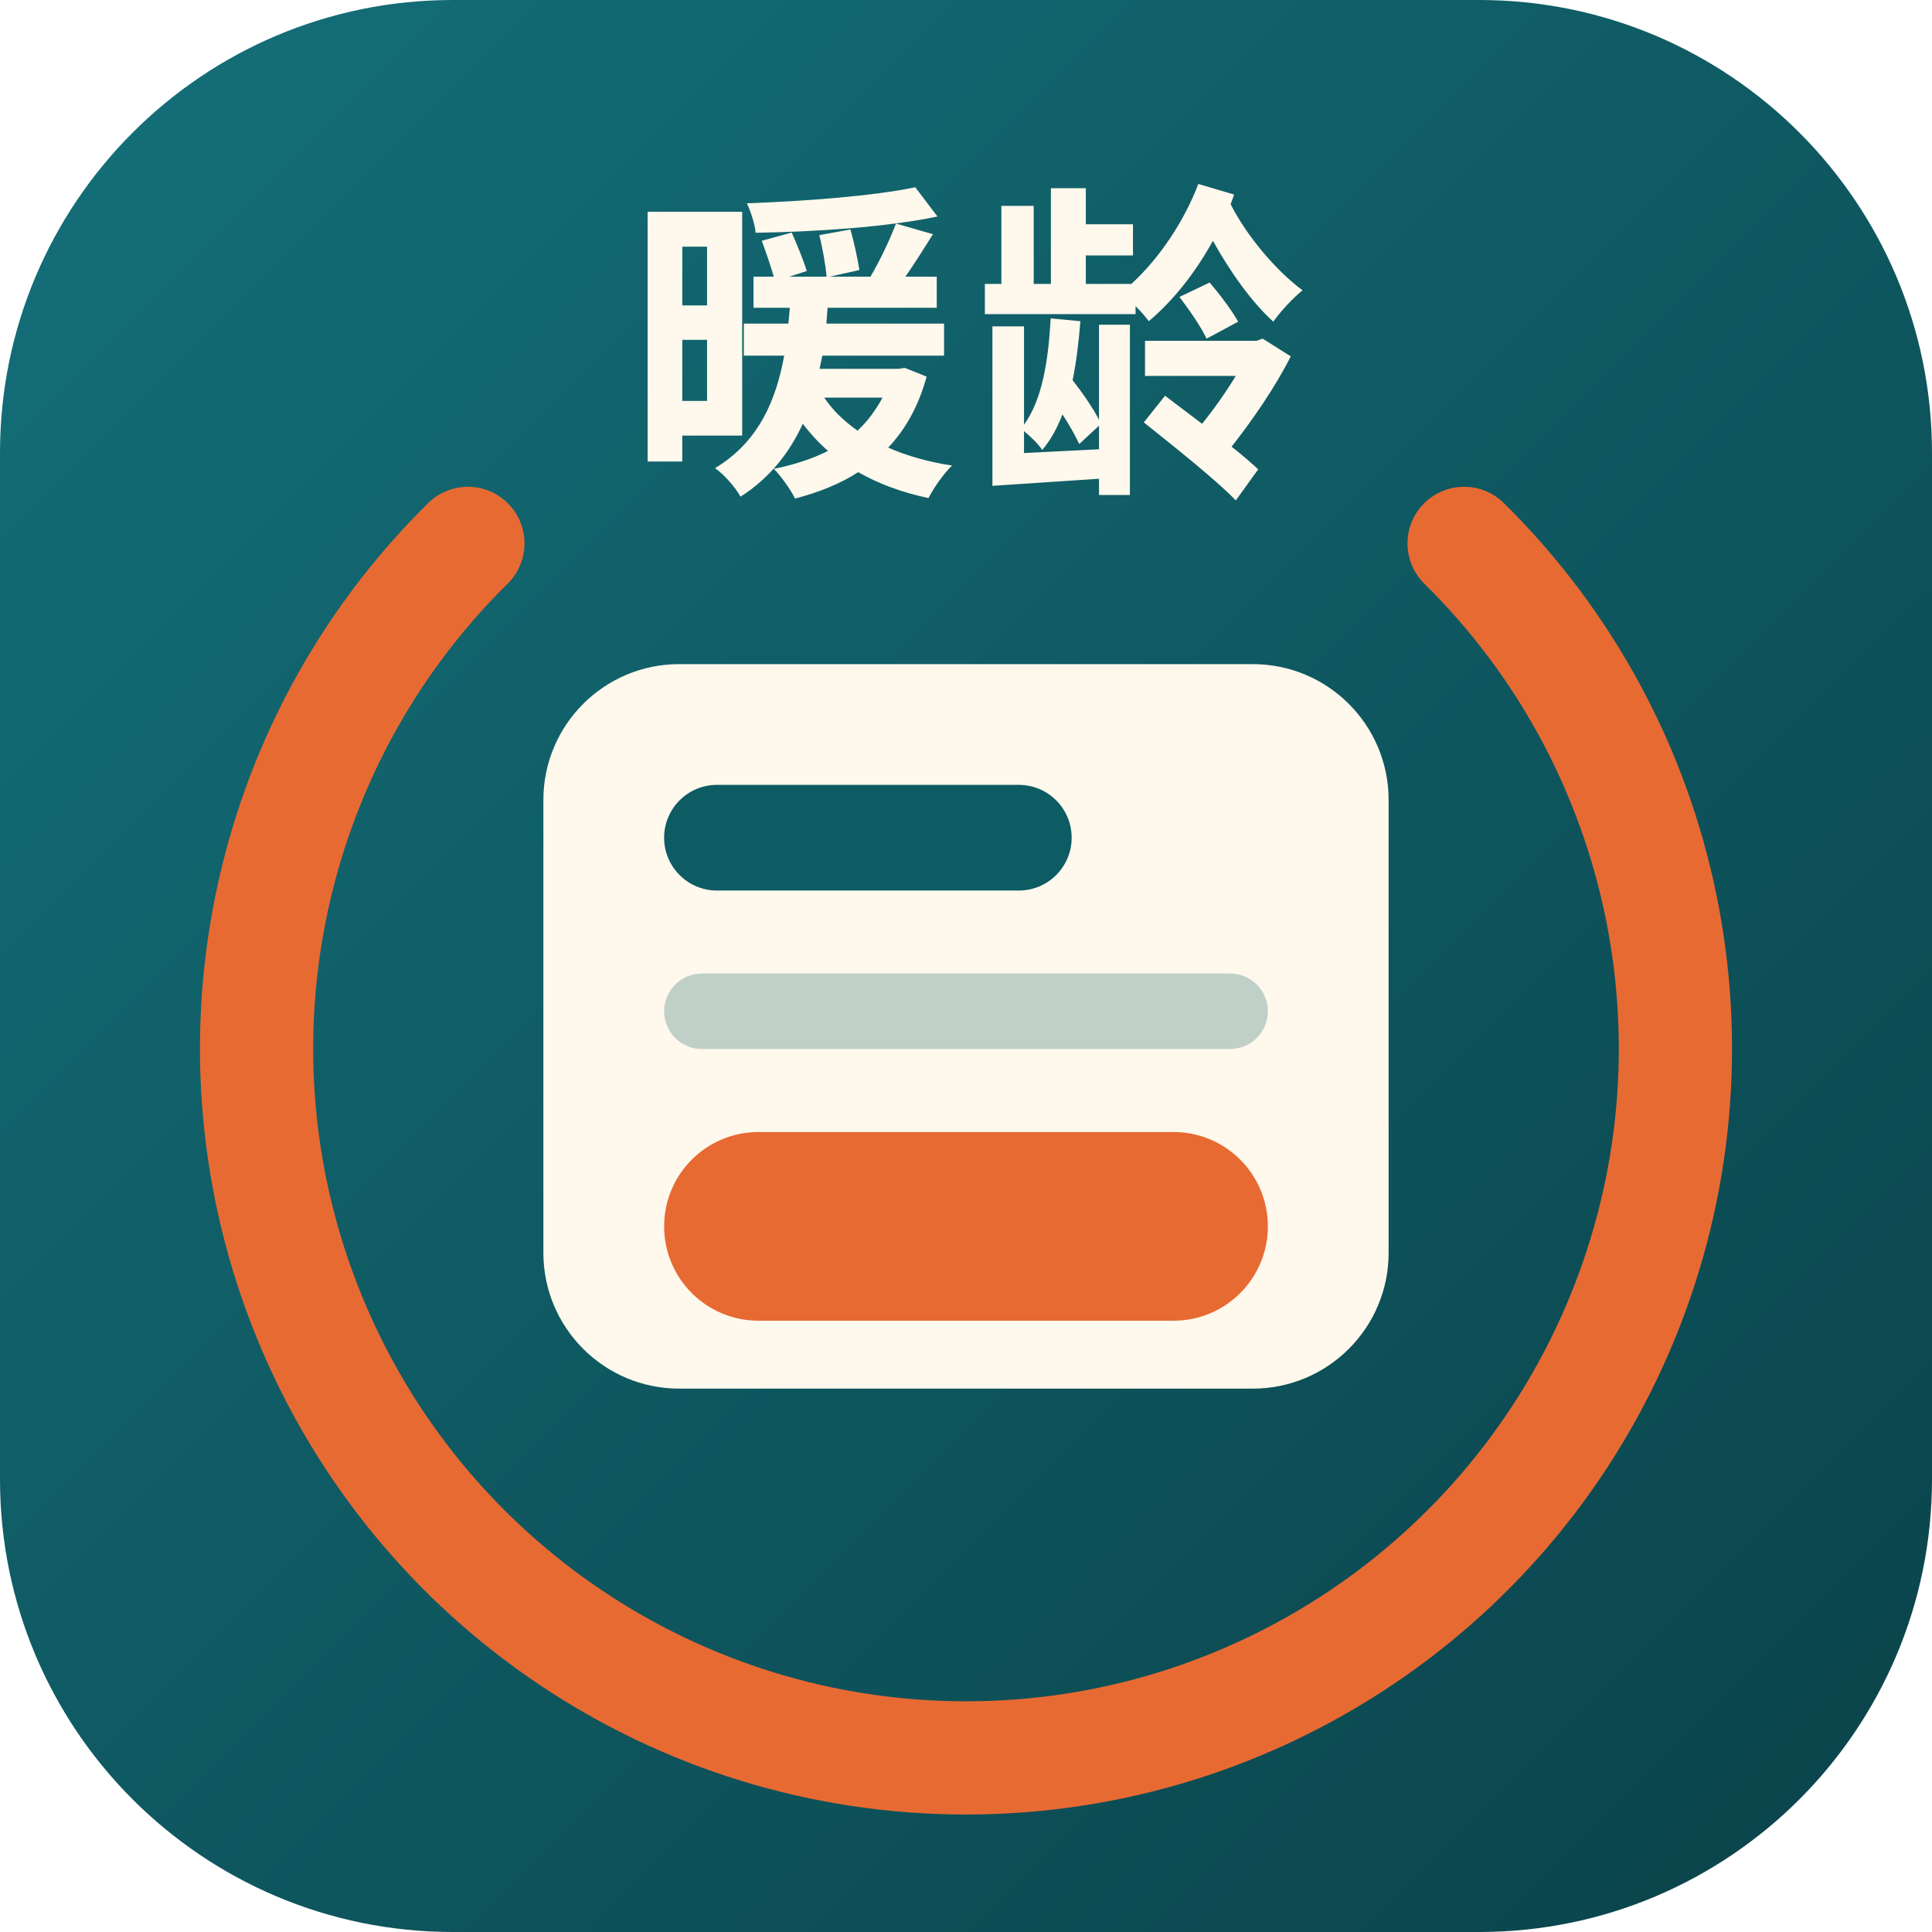
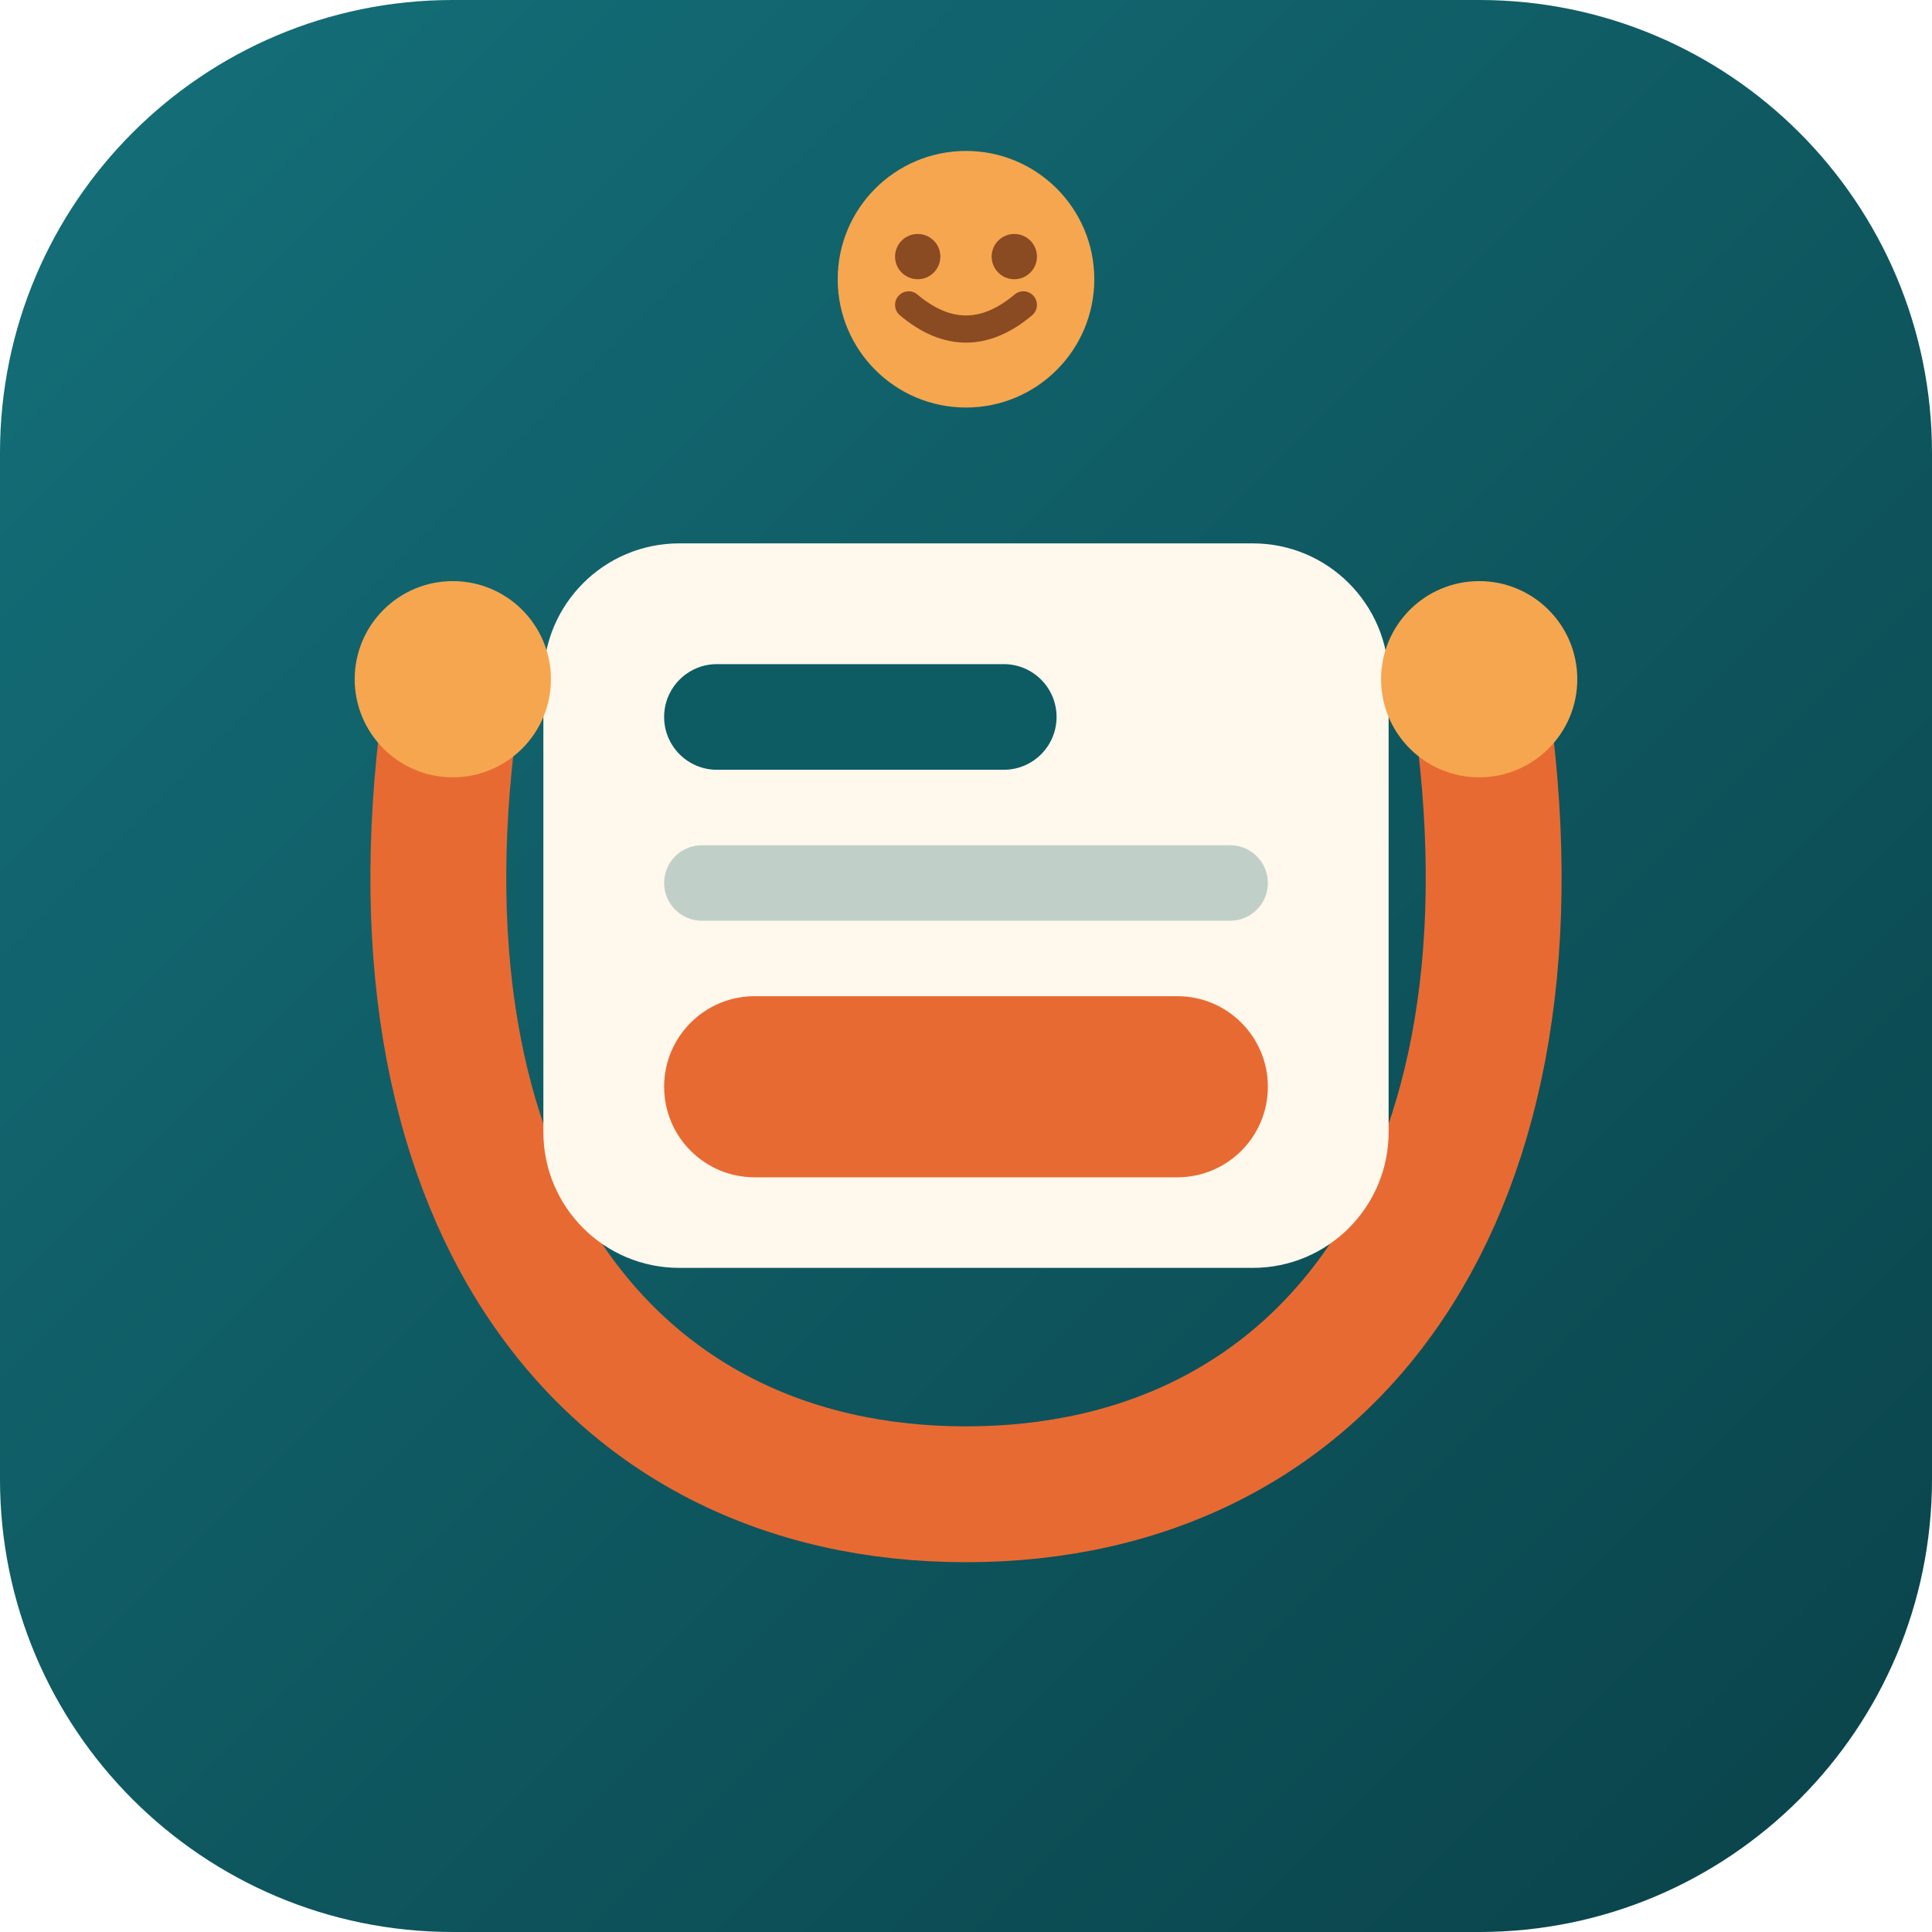
<svg xmlns="http://www.w3.org/2000/svg" viewBox="0 0 128 128" width="128" height="128" role="img" aria-label="暖龄 EasyView">
  <defs>
    <linearGradient id="ev-badge" x1="0" y1="0" x2="1" y2="1">
      <stop offset="0" stop-color="#14707A" />
      <stop offset="1" stop-color="#0A4249" />
    </linearGradient>
  </defs>
  <rect width="128" height="128" rx="30" fill="url(#ev-badge)" />
-   <path d="M97 36 A47 47 0 1 1 31 36" fill="none" stroke="#E86A33" stroke-width="7.5" stroke-linecap="round" />
-   <text x="64" y="31" text-anchor="middle" font-family="Microsoft YaHei, Noto Sans SC, sans-serif" font-size="22" font-weight="700" fill="#FFF8EC" letter-spacing="1">暖龄</text>
-   <rect x="36" y="44" width="56" height="48" rx="9" fill="#FFF8EC" />
-   <rect x="44" y="52" width="27" height="7" rx="3.5" fill="#0D5C63" />
-   <rect x="44" y="64.5" width="40" height="5" rx="2.5" fill="#0D5C63" opacity=".26" />
-   <rect x="44" y="75" width="40" height="12.5" rx="6.25" fill="#E86A33" />
+   <path d="M30 46 C25 79 40 99 64 99 C88 99 103 79 98 46" fill="none" stroke="#E86A33" stroke-width="9" stroke-linecap="round" />
+   <rect x="36" y="36" width="56" height="48" rx="9" fill="#FFF8EC" />
+   <rect x="44" y="44" width="26" height="7" rx="3.5" fill="#0D5C63" />
+   <rect x="44" y="56" width="40" height="5" rx="2.5" fill="#0D5C63" opacity=".26" />
+   <rect x="44" y="66" width="40" height="12" rx="6" fill="#E86A33" />
+   <circle cx="30" cy="45" r="6.5" fill="#F6A64F" />
+   <circle cx="98" cy="45" r="6.5" fill="#F6A64F" />
+   <circle cx="64" cy="18.5" r="8.5" fill="#F6A64F" />
+   <circle cx="60.8" cy="17" r="1.5" fill="#8A4A22" />
+   <circle cx="67.2" cy="17" r="1.5" fill="#8A4A22" />
+   <path d="M60.2 20.2 Q64 23.4 67.8 20.2" fill="none" stroke="#8A4A22" stroke-width="1.8" stroke-linecap="round" />
</svg>
